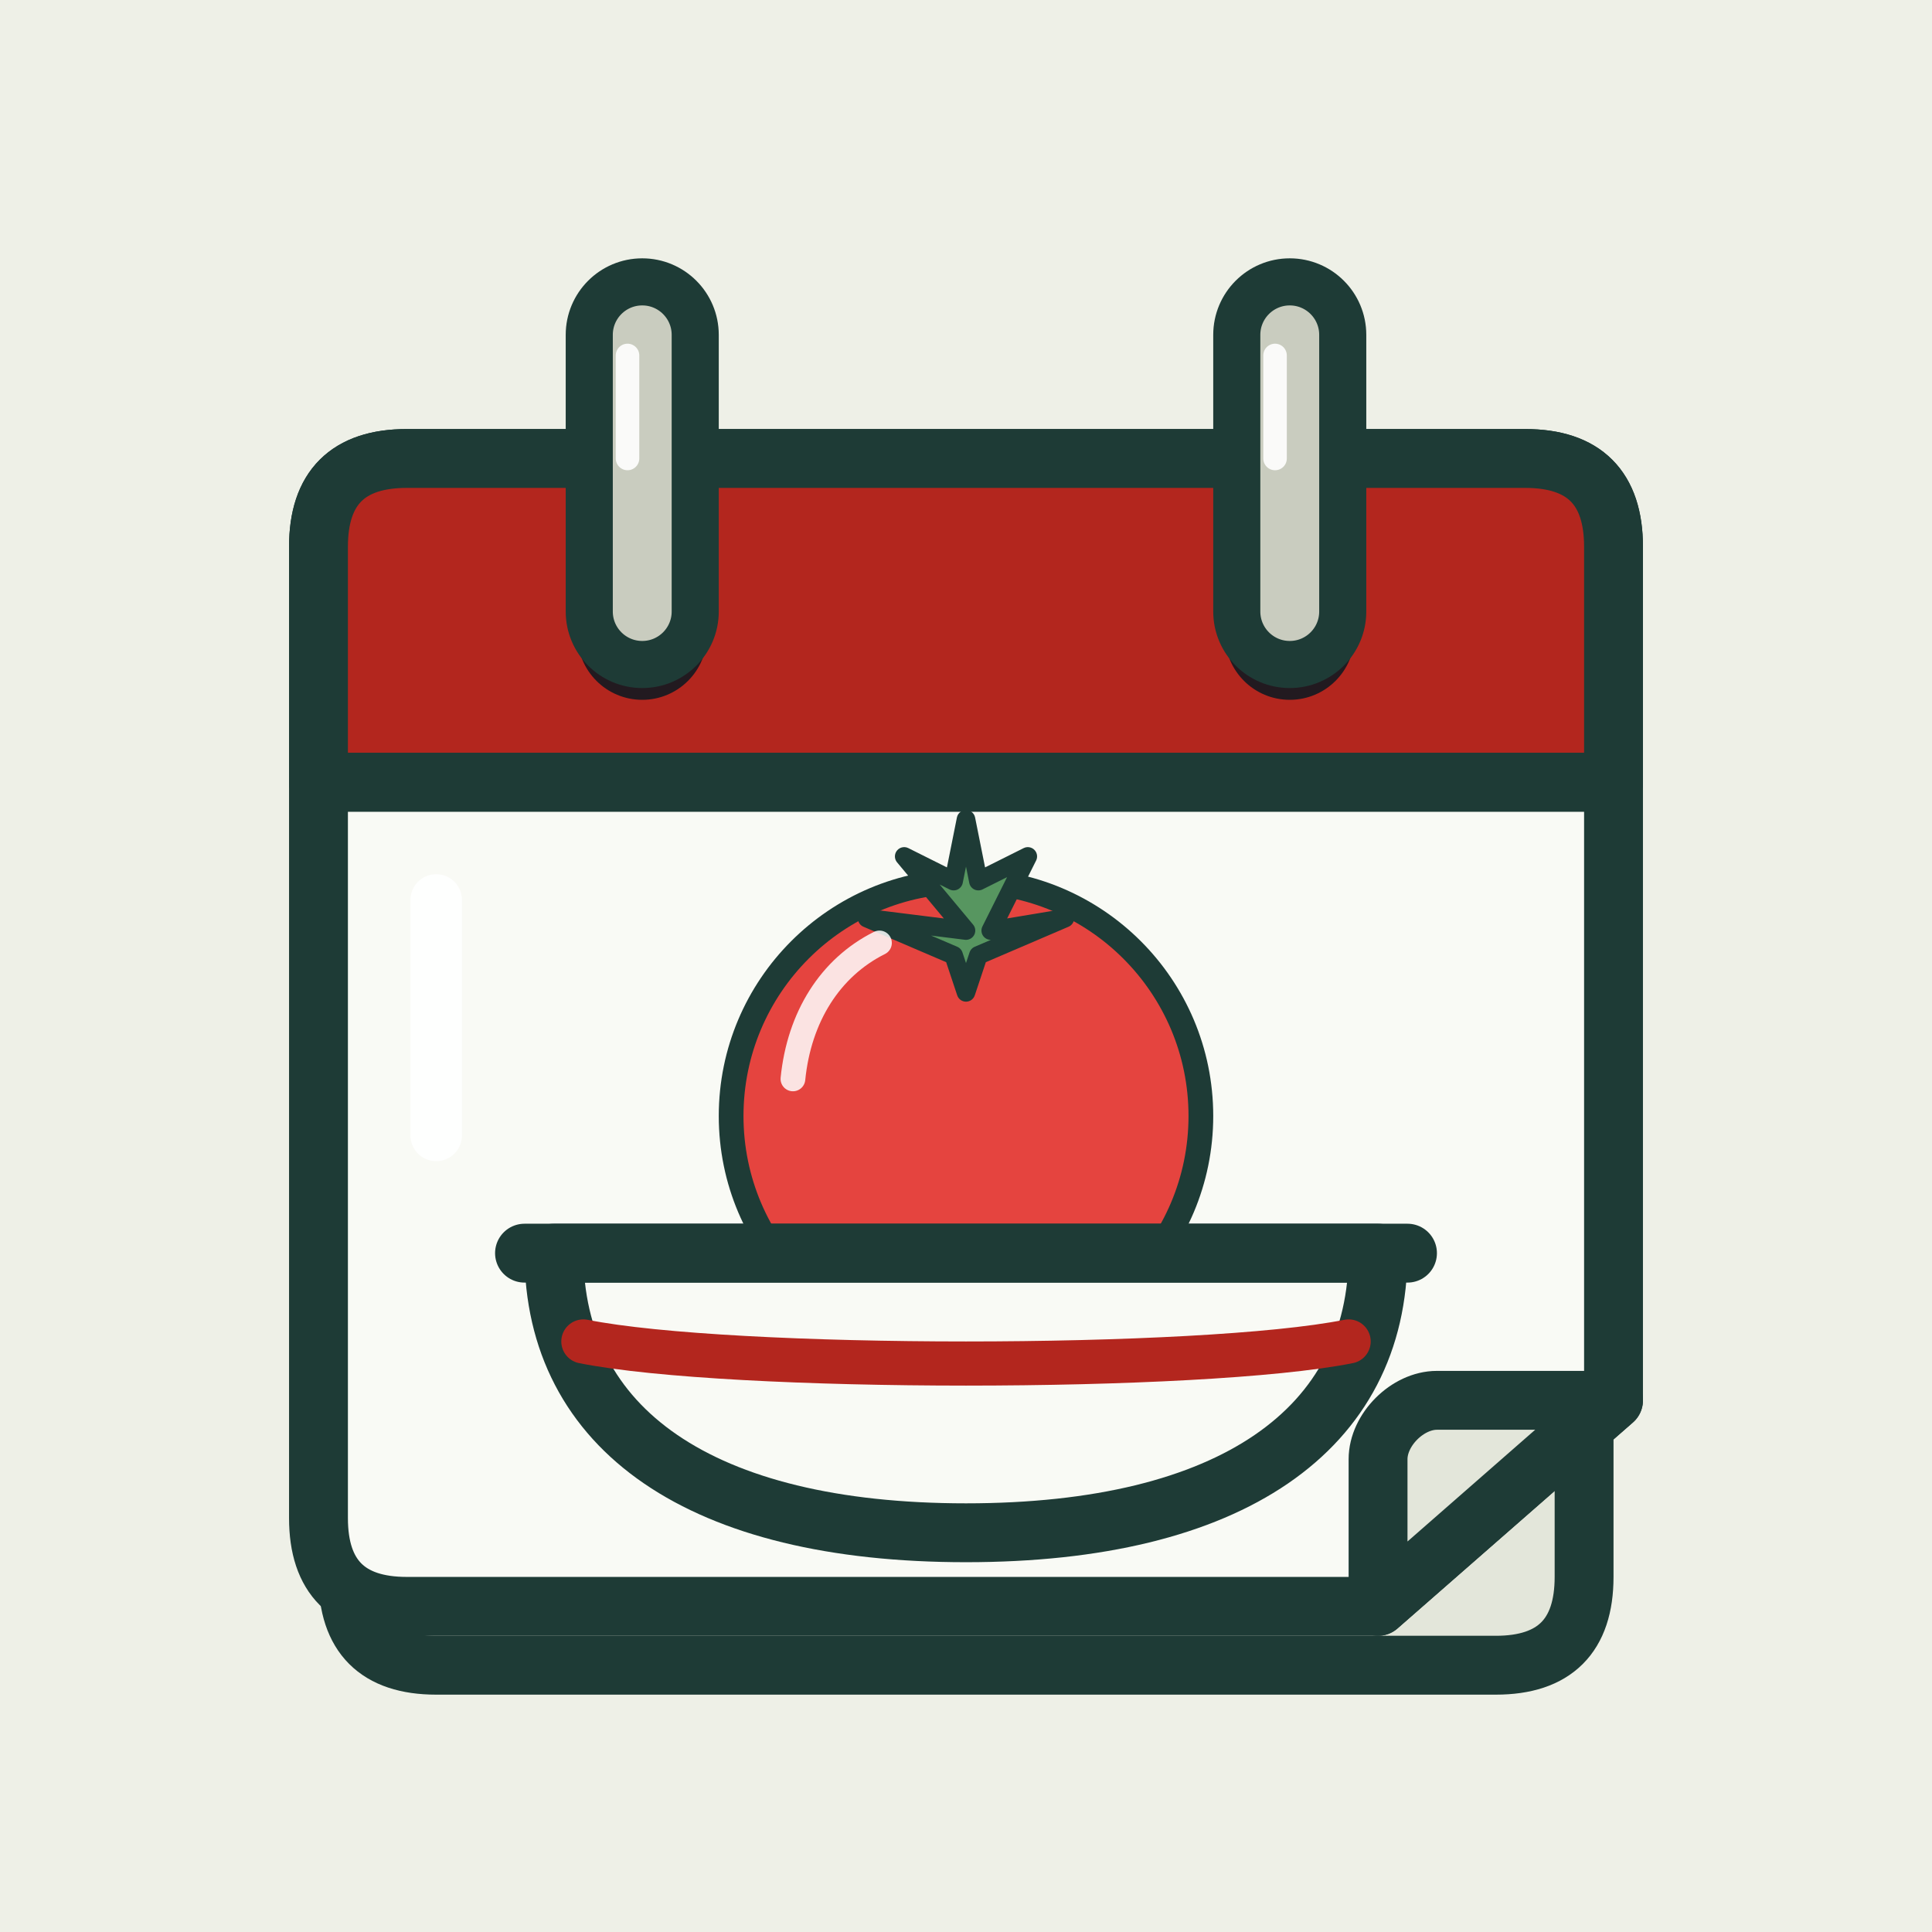
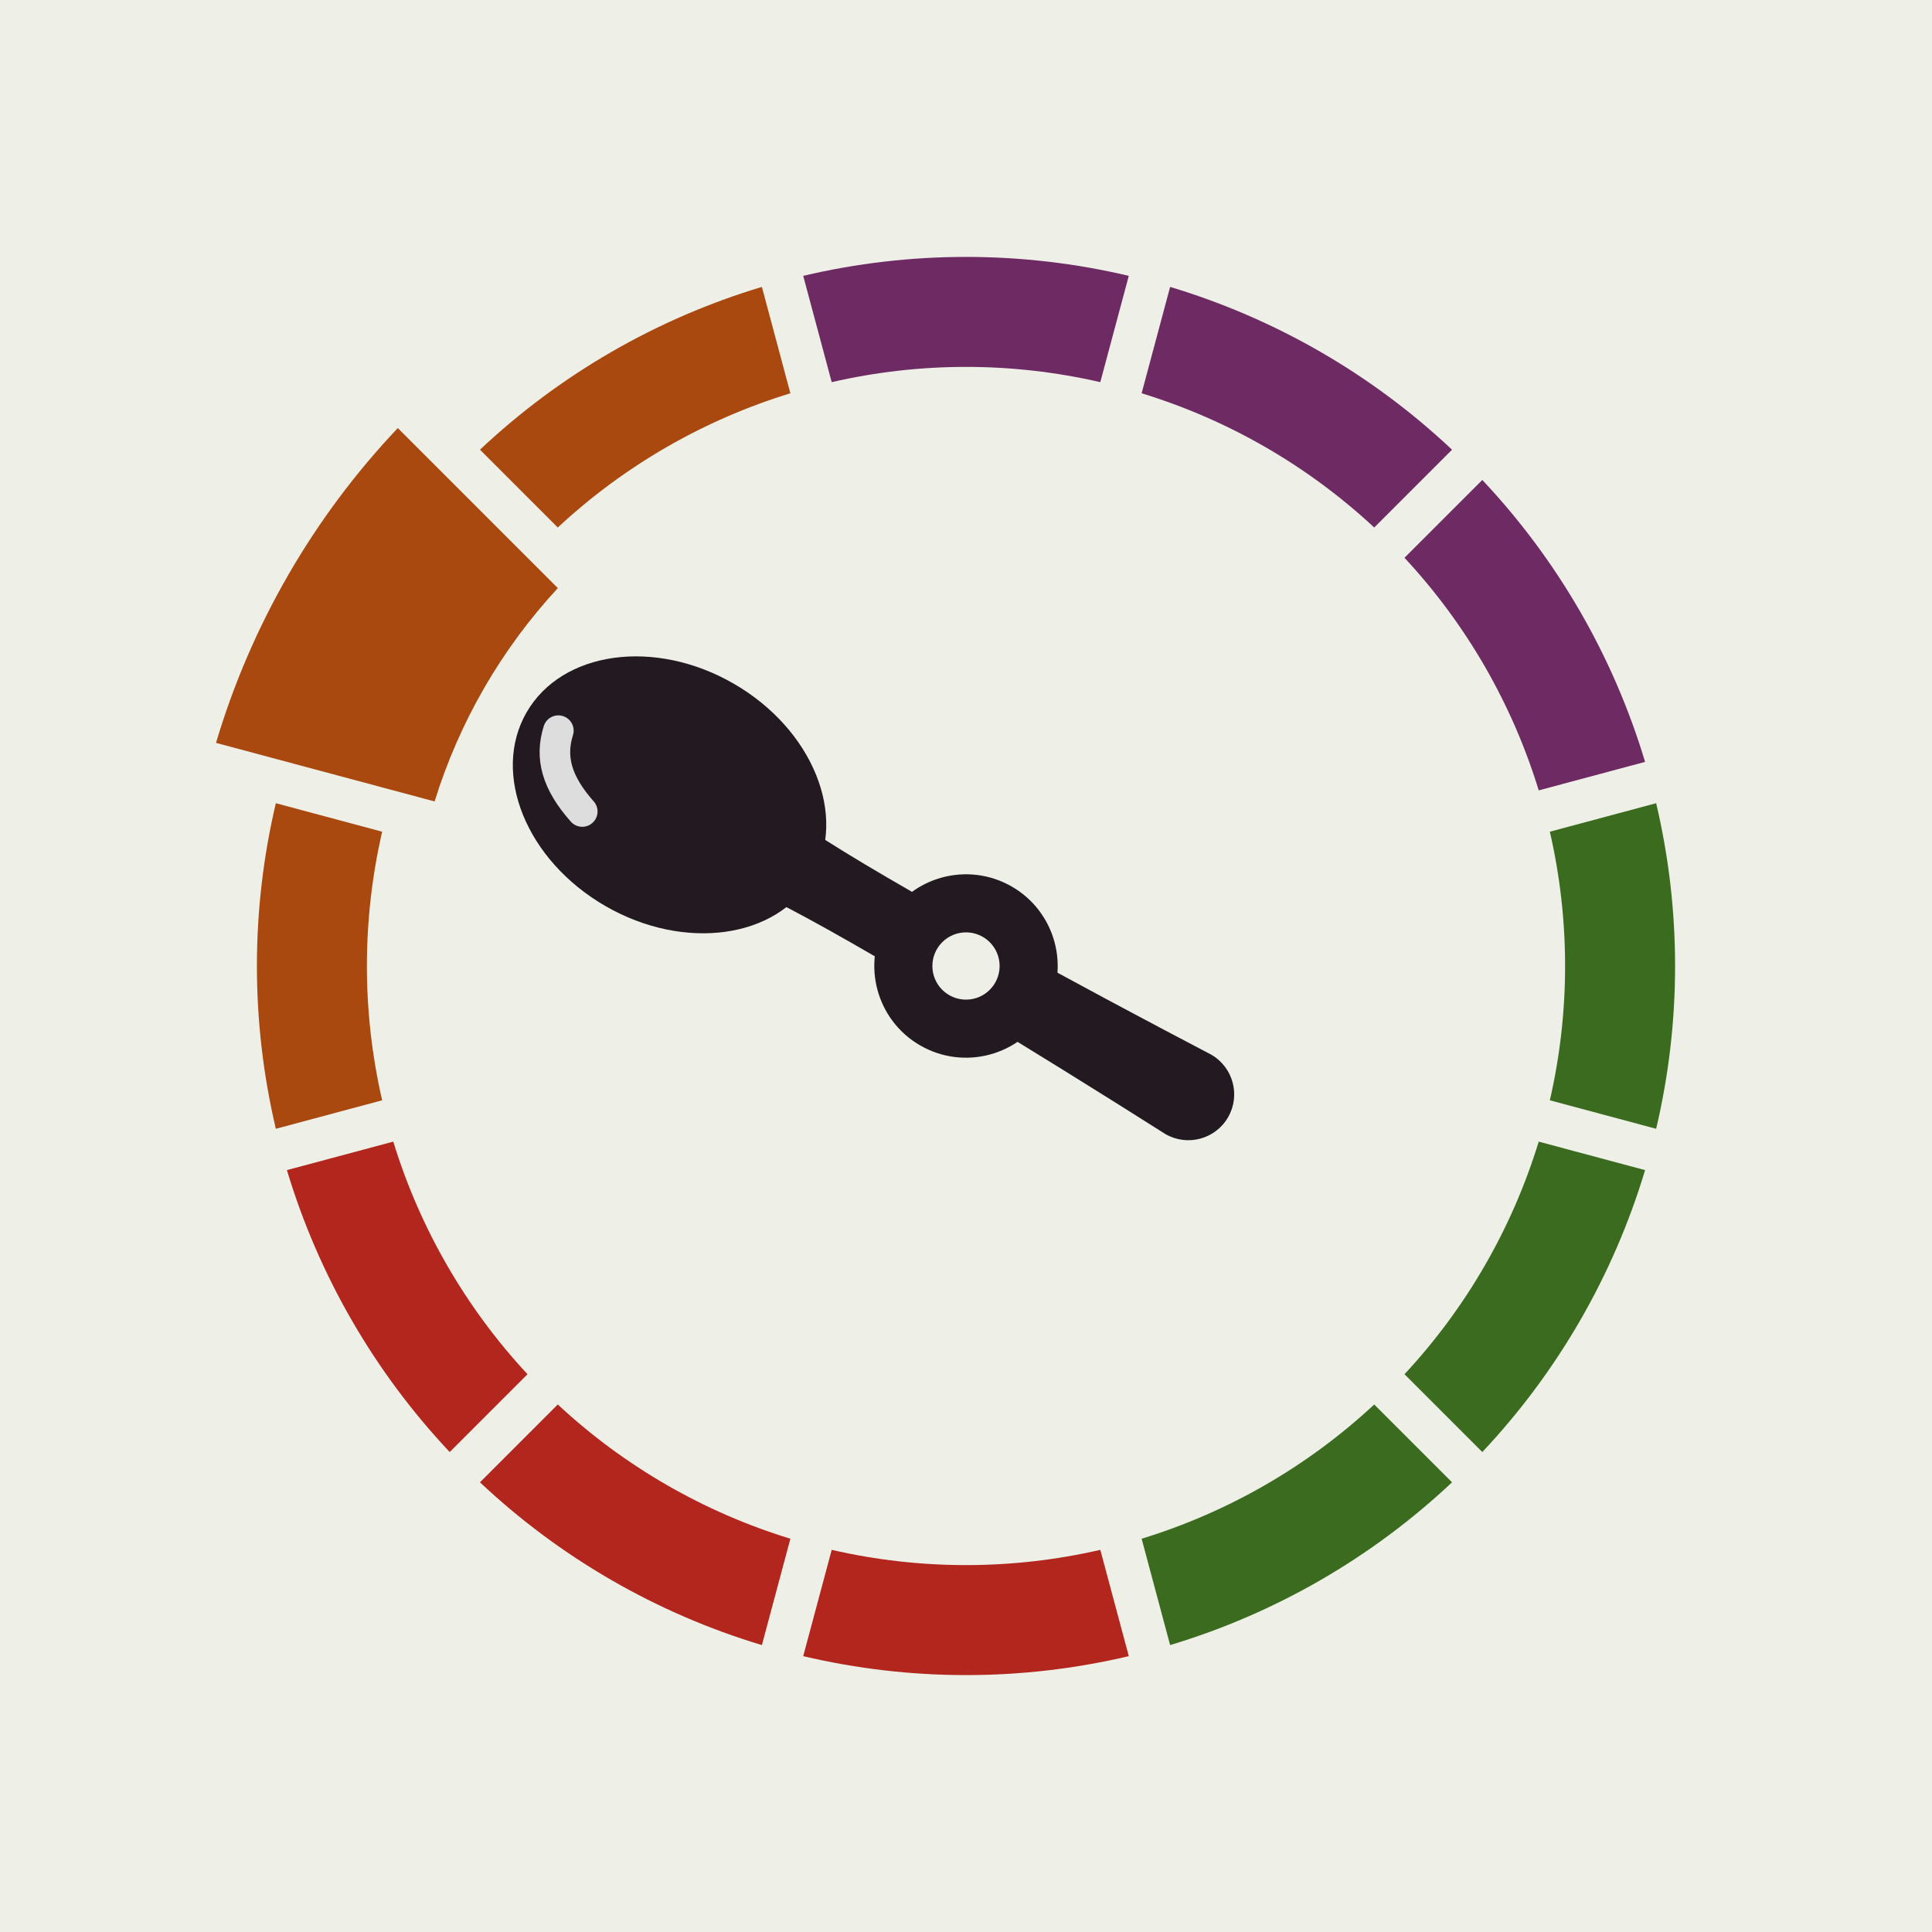
<svg xmlns="http://www.w3.org/2000/svg" viewBox="0 0 512 512">
  <rect width="512" height="512" fill="#EEF0E7" />
-   <g transform="translate(256 258) scale(3.9) translate(-56 -59)" stroke="#1E3B36" stroke-width="4" stroke-linecap="round" stroke-linejoin="round">
-     <path d="M20 30 L92 30 C96 30 98 32 98 36 L98 100 C98 104 96 106 92 106 L20 106 C16 106 14 104 14 100 L14 36 C14 32 16 30 20 30Z" fill="#E3E6DA" />
-     <path d="M18 24 L94 24 C98 24 100 26 100 30 L100 88 L84 102 L18 102 C14 102 12 100 12 96 L12 30 C12 26 14 24 18 24Z" fill="#F9FAF5" />
-     <path d="M12 46 L12 30 C12 26 14 24 18 24 L94 24 C98 24 100 26 100 30 L100 46Z" fill="#B3261E" />
-     <path d="M12 46 L100 46" fill="none" />
-     <path d="M100 88 L88 88 C86 88 84 90 84 92 L84 102 Z" fill="#E3E6DA" />
-     <path d="M20 54 L20 70" fill="none" stroke="#fff" stroke-width="3.5" opacity="0.9" />
-     <g transform="translate(56 67) scale(0.42) translate(-56 -60)">
-       <g stroke="#1E3B36" stroke-width="4" stroke-linecap="round" stroke-linejoin="round">
-         <circle cx="56" cy="64" r="38" fill="#e5443f" stroke-width="4" />
-         <path d="M56 34 L46 22 L54 26 L56 16 L58 26 L66 22 L60 34 L72 32 L58 38 L56 44 L54 38 L40 32Z" fill="#579660" stroke-width="3" />
-         <path d="M28 58 C29 48 34 40 42 36" fill="none" stroke="#fff" stroke-width="4" opacity="0.85" />
-       </g>
+   <g transform="translate(256 256) scale(1.62) translate(-128 -128)">
+     <g>
+       <path d="M161.39 16.91A116 116 0 0 1 207.51 43.54L194.78 56.27A98 98 0 0 0 156.73 34.31Z" fill="#6E2A63" />
    </g>
-     <path d="M28 78 L84 78 C84 90 74 97 56 97 C38 97 28 90 28 78Z" fill="#F9FAF5" />
-     <path d="M30 84 C40 86 72 86 82 84" fill="none" stroke-width="3" stroke="#B3261E" />
-     <path d="M26 78 L86 78" fill="none" />
-     <circle cx="34" cy="36" r="4.4" fill="#221A20" stroke="none" />
-     <rect x="30.4" y="12" width="7.2" height="26" rx="3.6" fill="#C9CCBF" stroke-width="3.2" />
-     <path d="M33 17 L33 24" fill="none" stroke="#fff" stroke-width="1.6" opacity="0.9" />
-     <circle cx="78" cy="36" r="4.4" fill="#221A20" stroke="none" />
-     <rect x="74.4" y="12" width="7.2" height="26" rx="3.6" fill="#C9CCBF" stroke-width="3.2" />
-     <path d="M77 17 L77 24" fill="none" stroke="#fff" stroke-width="1.6" opacity="0.9" />
+     <g>
+       <path d="M212.46 48.49A116 116 0 0 1 239.09 94.61L221.69 99.27A98 98 0 0 0 199.73 61.22Z" fill="#6E2A63" />
+     </g>
+     <g>
+       <path d="M240.9 101.37A116 116 0 0 1 240.9 154.63L223.51 149.97A98 98 0 0 0 223.51 106.03Z" fill="#3B6B1F" />
+     </g>
+     <g>
+       <path d="M239.09 161.39A116 116 0 0 1 212.46 207.51L199.73 194.78A98 98 0 0 0 221.69 156.73Z" fill="#3B6B1F" />
+     </g>
+     <g>
+       <path d="M207.51 212.46A116 116 0 0 1 161.39 239.09L156.73 221.69A98 98 0 0 0 194.78 199.73Z" fill="#3B6B1F" />
+     </g>
+     <g>
+       <path d="M154.63 240.9A116 116 0 0 1 101.37 240.9L106.03 223.51A98 98 0 0 0 149.97 223.51Z" fill="#B3261E" />
+     </g>
+     <g>
+       <path d="M94.61 239.09A116 116 0 0 1 48.49 212.46L61.22 199.73A98 98 0 0 0 99.27 221.69Z" fill="#B3261E" />
+     </g>
+     <g>
+       <path d="M43.54 207.51A116 116 0 0 1 16.91 161.39L34.31 156.73A98 98 0 0 0 56.27 194.78Z" fill="#B3261E" />
+     </g>
+     <g>
+       <path d="M15.1 154.63A116 116 0 0 1 15.1 101.37L32.49 106.03A98 98 0 0 0 32.49 149.97Z" fill="#A9480F" />
+     </g>
+     <g>
+       <path d="M5.31 91.5A128 128 0 0 1 35.05 40L61.23 66.18A91 91 0 0 0 41.07 101.08Z" fill="#A9480F" />
+     </g>
+     <g>
+       <path d="M48.49 43.54A116 116 0 0 1 94.61 16.91L99.27 34.31A98 98 0 0 0 61.22 56.27Z" fill="#A9480F" />
+     </g>
+     <g>
+       <path d="M101.37 15.1A116 116 0 0 1 154.63 15.1L149.97 32.49A98 98 0 0 0 106.03 32.49Z" fill="#6E2A63" />
+     </g>
+     <g class="l-cuillere" fill="#221A20" style="--arrivee:300deg;" transform="rotate(300 128 128)">
+       <ellipse cx="128" cy="72" rx="21" ry="27" />
+       <path d="M121.5 95C122.5 110 121.5 146 120.5 170a7.5 7.5 0 0 0 15 0C134.5 146 133.5 110 134.5 95Z" />
+       <circle cx="128" cy="128" r="15" />
+       <path d="M118.5 61C120.5 55 123.5 52 128 51" fill="none" stroke="#FFFFFF" stroke-width="5" stroke-linecap="round" opacity="0.85" />
+     </g>
+     <circle cx="128" cy="128" r="5.5" fill="#EEF0E7" />
  </g>
</svg>
